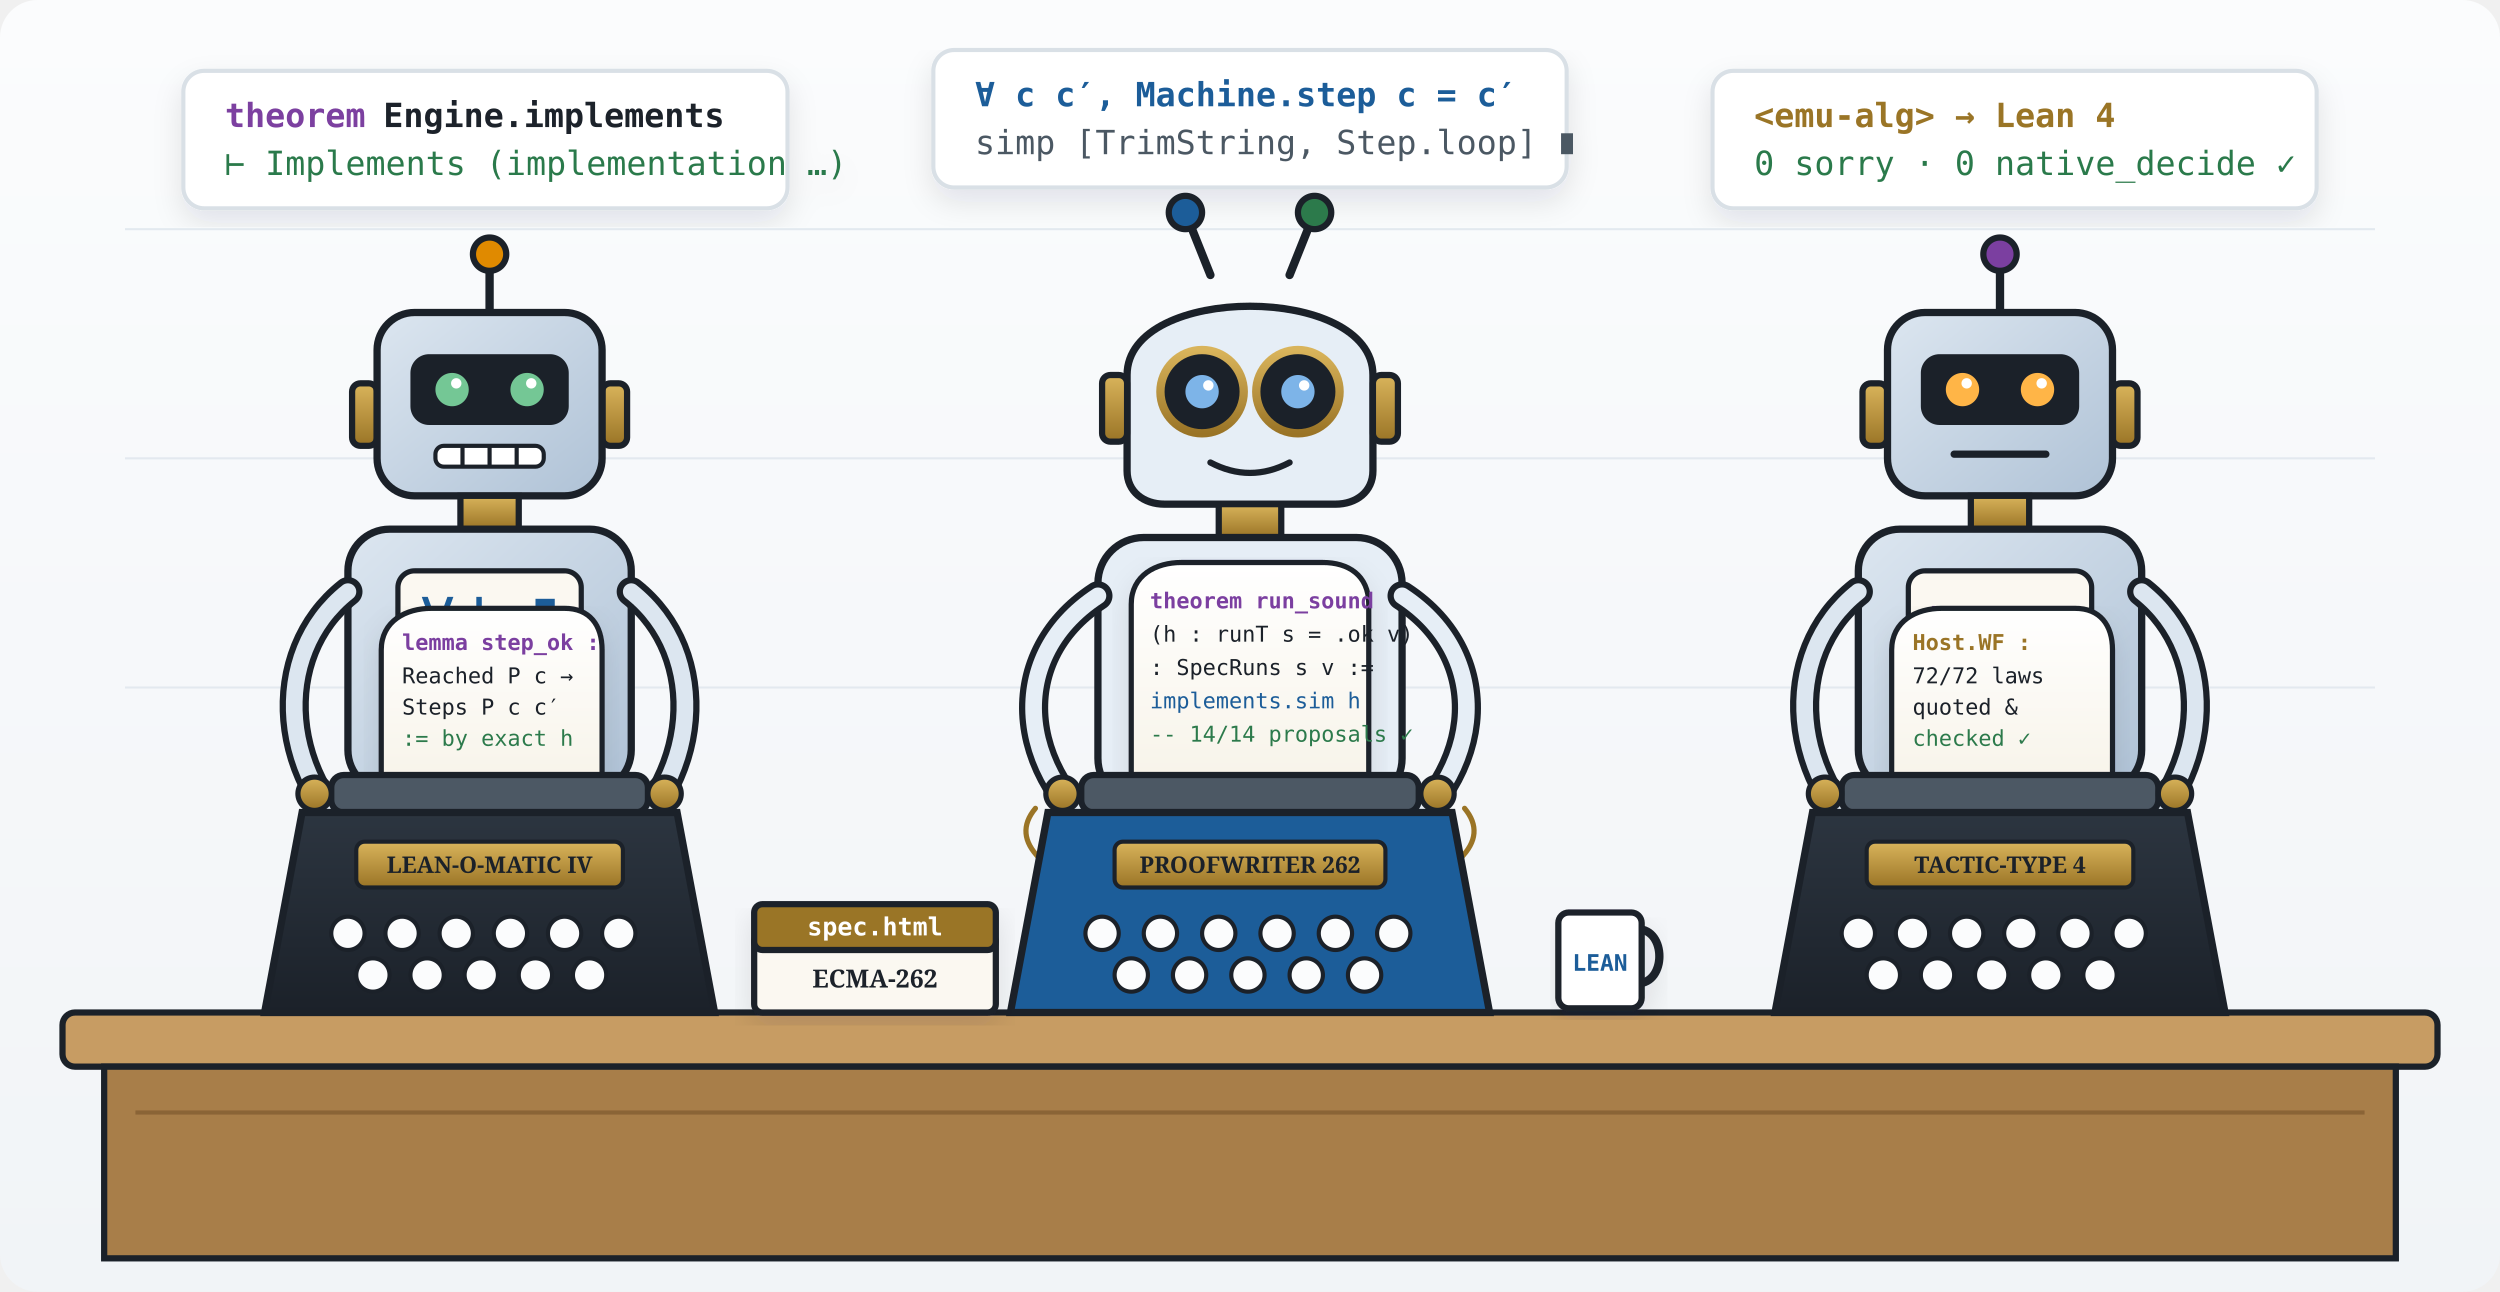
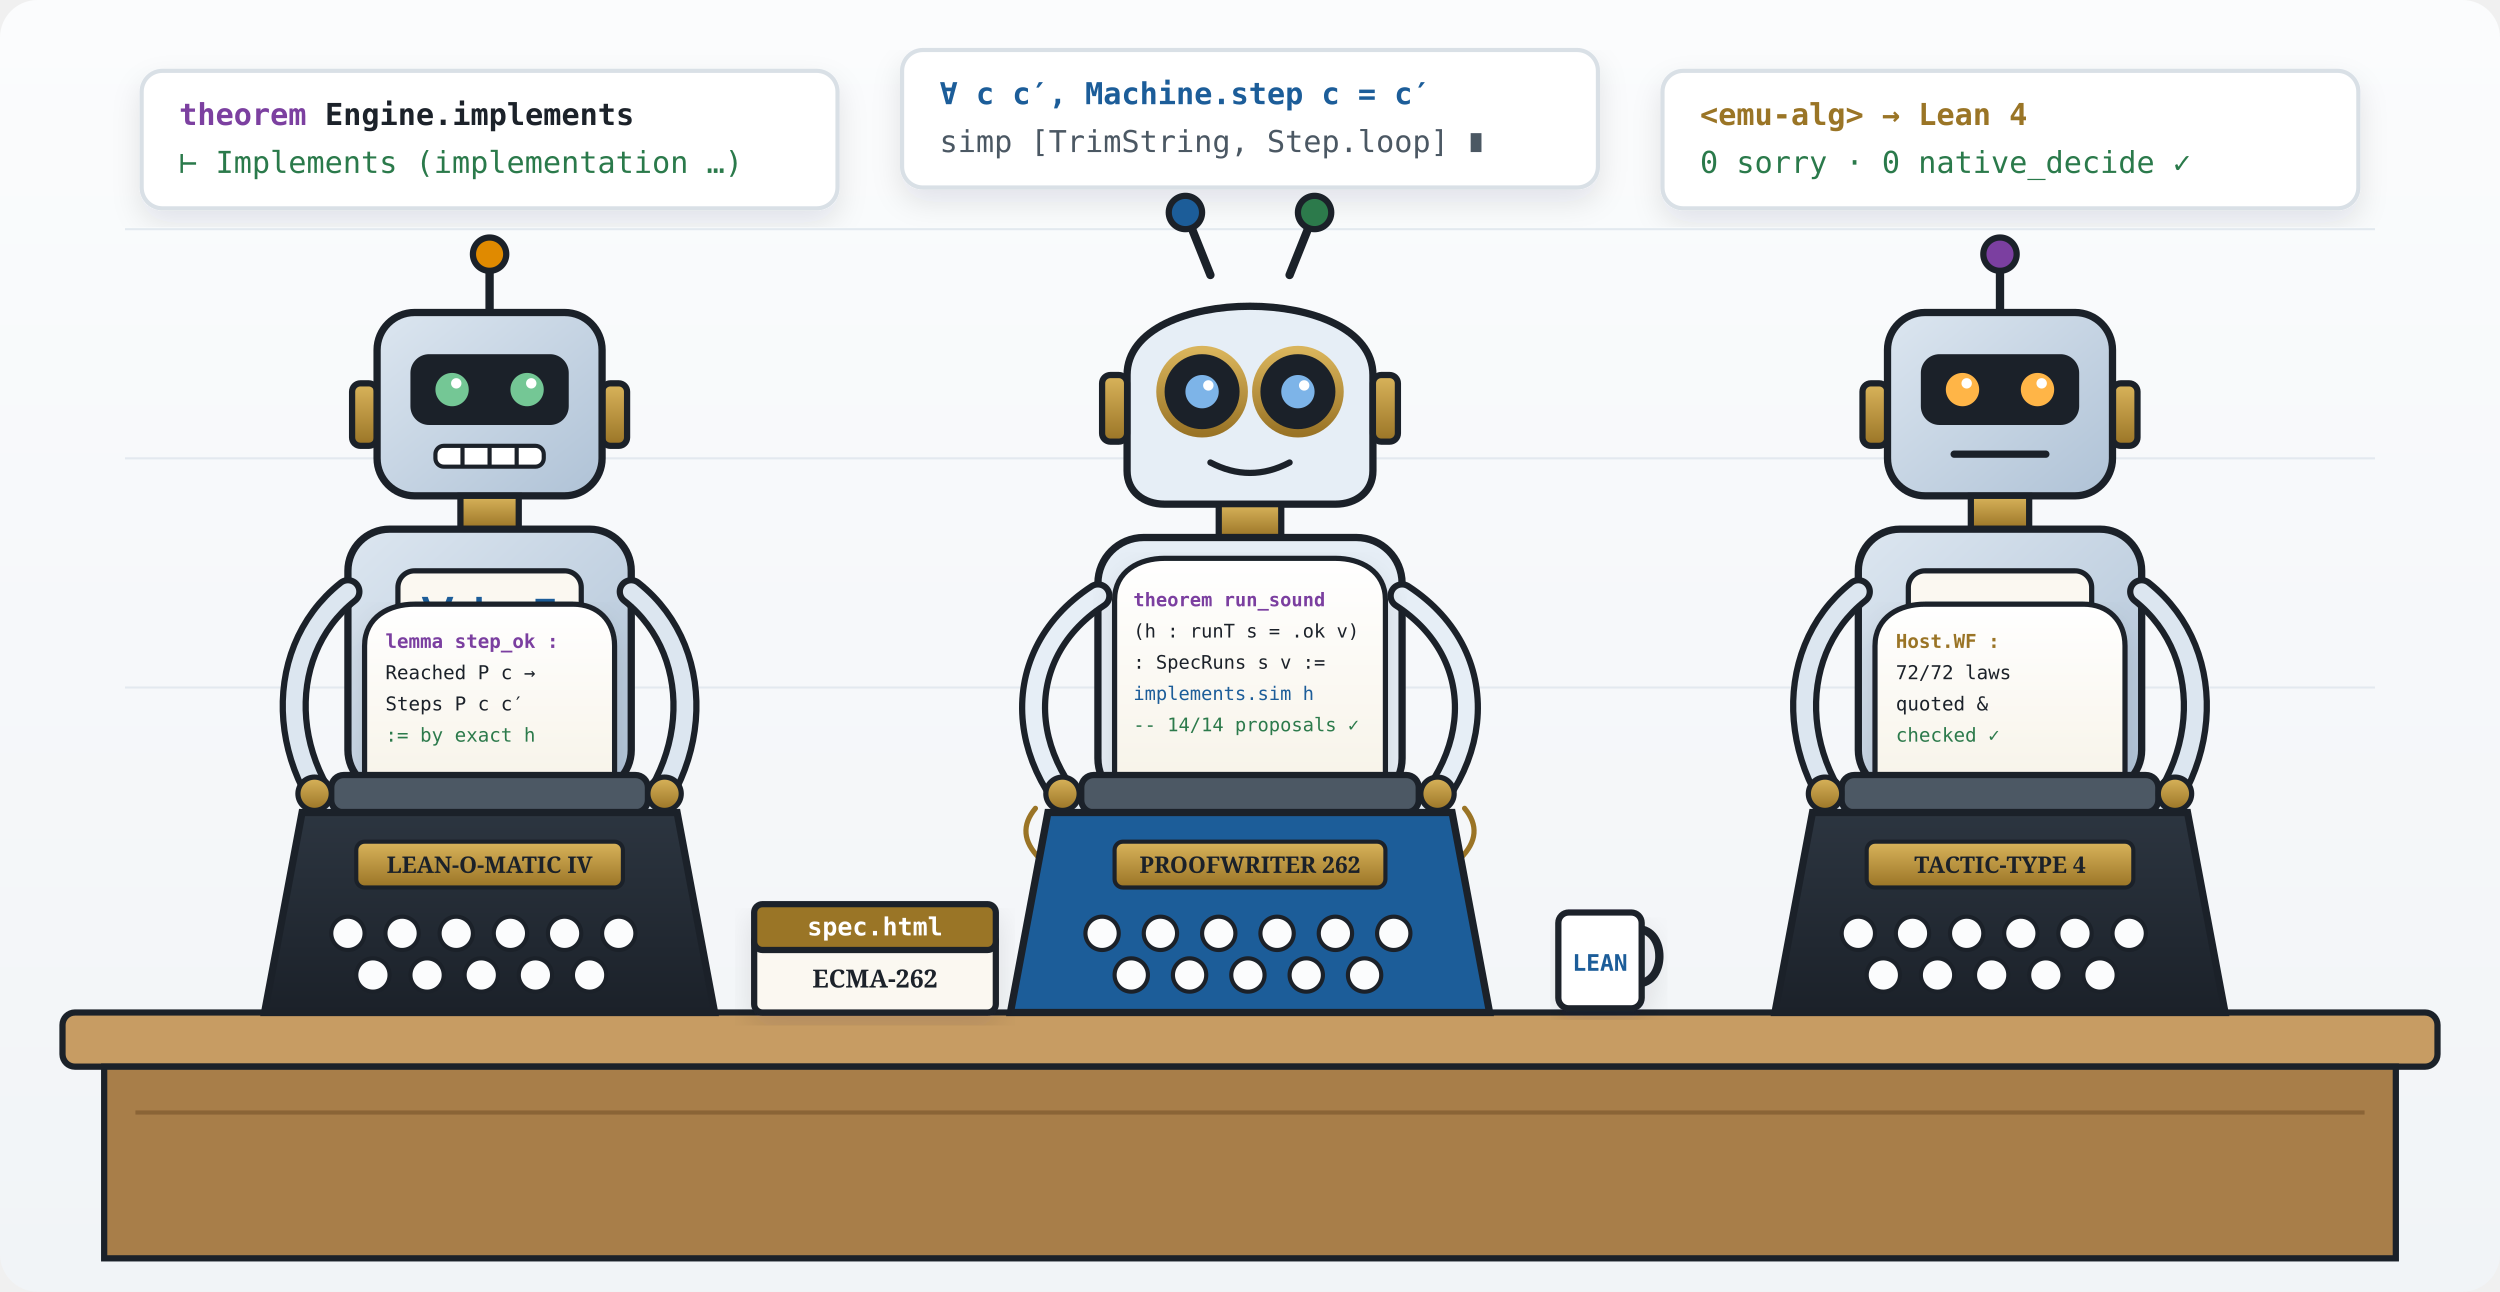
<svg xmlns="http://www.w3.org/2000/svg" viewBox="0 0 1200 620" role="img" aria-label="Three retro-futuristic robots at mechanical typewriters typing Lean 4 formal proofs from spec.html">
  <defs>
    <linearGradient id="bgGrad" x1="0" y1="0" x2="0" y2="1">
      <stop offset="0%" stop-color="#fbfcfd" />
      <stop offset="100%" stop-color="#f1f4f7" />
    </linearGradient>
    <linearGradient id="paperGrad" x1="0" y1="0" x2="0" y2="1">
      <stop offset="0%" stop-color="#ffffff" />
      <stop offset="100%" stop-color="#f7f3e8" />
    </linearGradient>
    <linearGradient id="botMetal" x1="0" y1="0" x2="1" y2="1">
      <stop offset="0%" stop-color="#dce6f0" />
      <stop offset="100%" stop-color="#afc2d6" />
    </linearGradient>
    <linearGradient id="brass" x1="0" y1="0" x2="0" y2="1">
      <stop offset="0%" stop-color="#d9b45b" />
      <stop offset="100%" stop-color="#9a7426" />
    </linearGradient>
    <linearGradient id="twBody" x1="0" y1="0" x2="0" y2="1">
      <stop offset="0%" stop-color="#2c3540" />
      <stop offset="100%" stop-color="#1b2129" />
    </linearGradient>
    <filter id="softShadow" x="-8%" y="-8%" width="116%" height="120%">
      <feDropShadow dx="0" dy="6" stdDeviation="7" flood-color="#1b2129" flood-opacity="0.10" />
    </filter>
  </defs>
  <rect width="1200" height="620" rx="18" fill="url(#bgGrad)" />
  <g stroke="#e3e9ef" stroke-width="1">
    <line x1="60" y1="110" x2="1140" y2="110" />
    <line x1="60" y1="220" x2="1140" y2="220" />
    <line x1="60" y1="330" x2="1140" y2="330" />
  </g>
-   <g filter="url(#softShadow)" font-family="Menlo, Consolas, monospace" font-size="16">
-     <rect x="88" y="34" width="290" height="66" rx="10" fill="#ffffff" stroke="#d9e0e6" stroke-width="2" />
-     <text x="108" y="61" fill="#7b3fa0" font-weight="700">theorem</text>
-     <text x="184" y="61" fill="#1b2129" font-weight="700">Engine.implements</text>
-     <text x="108" y="84" fill="#2c7a4b">⊢ Implements (implementation …)</text>
-     <rect x="448" y="24" width="304" height="66" rx="10" fill="#ffffff" stroke="#d9e0e6" stroke-width="2" />
-     <text x="468" y="51" fill="#1c5d99" font-weight="700">∀ c c′, Machine.step c = c′</text>
-     <text x="468" y="74" fill="#4c5864">simp [TrimString, Step.loop] ∎</text>
-     <rect x="822" y="34" width="290" height="66" rx="10" fill="#ffffff" stroke="#d9e0e6" stroke-width="2" />
-     <text x="842" y="61" fill="#9a7426" font-weight="700">&lt;emu-alg&gt; → Lean 4</text>
-     <text x="842" y="84" fill="#2c7a4b">0 sorry · 0 native_decide ✓</text>
+   <g filter="url(#softShadow)" font-family="Menlo, Consolas, monospace" font-size="14.5">
+     <rect x="68" y="34" width="334" height="66" rx="10" fill="#ffffff" stroke="#d9e0e6" stroke-width="2" />
+     <text x="86" y="60" fill="#7b3fa0" font-weight="700">theorem</text>
+     <text x="156" y="60" fill="#1b2129" font-weight="700">Engine.implements</text>
+     <text x="86" y="83" fill="#2c7a4b">⊢ Implements (implementation …)</text>
+     <rect x="433" y="24" width="334" height="66" rx="10" fill="#ffffff" stroke="#d9e0e6" stroke-width="2" />
+     <text x="451" y="50" fill="#1c5d99" font-weight="700">∀ c c′, Machine.step c = c′</text>
+     <text x="451" y="73" fill="#4c5864">simp [TrimString, Step.loop] ∎</text>
+     <rect x="798" y="34" width="334" height="66" rx="10" fill="#ffffff" stroke="#d9e0e6" stroke-width="2" />
+     <text x="816" y="60" fill="#9a7426" font-weight="700">&lt;emu-alg&gt; → Lean 4</text>
+     <text x="816" y="83" fill="#2c7a4b">0 sorry · 0 native_decide ✓</text>
  </g>
  <rect x="30" y="486" width="1140" height="26" rx="6" fill="#c79c63" stroke="#1b2129" stroke-width="3" />
  <rect x="50" y="512" width="1100" height="92" fill="#a87e49" stroke="#1b2129" stroke-width="3" />
  <line x1="65" y1="534" x2="1135" y2="534" stroke="#8a6436" stroke-width="2" />
  <g transform="translate(95, 118)">
    <line x1="140" y1="32" x2="140" y2="4" stroke="#1b2129" stroke-width="4" stroke-linecap="round" />
    <circle cx="140" cy="4" r="8" fill="#e08a00" stroke="#1b2129" stroke-width="3" />
    <rect x="74" y="66" width="12" height="30" rx="4" fill="url(#brass)" stroke="#1b2129" stroke-width="3" />
    <rect x="194" y="66" width="12" height="30" rx="4" fill="url(#brass)" stroke="#1b2129" stroke-width="3" />
    <rect x="86" y="32" width="108" height="88" rx="18" fill="url(#botMetal)" stroke="#1b2129" stroke-width="3.5" />
    <rect x="102" y="52" width="76" height="34" rx="9" fill="#1b2129" />
    <circle cx="122" cy="69" r="8" fill="#74c795" />
    <circle cx="158" cy="69" r="8" fill="#74c795" />
    <circle cx="124" cy="66" r="2.5" fill="#ffffff" />
    <circle cx="160" cy="66" r="2.5" fill="#ffffff" />
    <rect x="114" y="96" width="52" height="10" rx="4" fill="#ffffff" stroke="#1b2129" stroke-width="2" />
    <line x1="127" y1="96" x2="127" y2="106" stroke="#1b2129" stroke-width="2" />
    <line x1="140" y1="96" x2="140" y2="106" stroke="#1b2129" stroke-width="2" />
    <line x1="153" y1="96" x2="153" y2="106" stroke="#1b2129" stroke-width="2" />
    <rect x="126" y="120" width="28" height="16" fill="url(#brass)" stroke="#1b2129" stroke-width="3" />
    <rect x="72" y="136" width="136" height="126" rx="20" fill="url(#botMetal)" stroke="#1b2129" stroke-width="3.5" />
    <rect x="96" y="156" width="88" height="48" rx="8" fill="#fbf8f1" stroke="#1b2129" stroke-width="2.5" />
    <text x="140" y="186" text-anchor="middle" font-family="Georgia, serif" font-size="24" font-weight="700" fill="#1c5d99">∀ ⊢ ∎</text>
    <path d="M72,166 C34,196 38,258 84,292" fill="none" stroke="#1b2129" stroke-width="14" stroke-linecap="round" />
    <path d="M72,166 C34,196 38,258 84,292" fill="none" stroke="#dce6f0" stroke-width="8" stroke-linecap="round" />
    <path d="M208,166 C246,196 242,258 196,292" fill="none" stroke="#1b2129" stroke-width="14" stroke-linecap="round" />
    <path d="M208,166 C246,196 242,258 196,292" fill="none" stroke="#dce6f0" stroke-width="8" stroke-linecap="round" />
-     <path d="M88,262 L88,194 C88,180 100,174 112,174 L176,174 C188,174 194,182 194,194 L194,262 Z" fill="url(#paperGrad)" stroke="#1b2129" stroke-width="2.5" filter="url(#softShadow)" />
-     <g font-family="Menlo, monospace" font-size="10.5" fill="#1b2129">
-       <text x="98" y="194" fill="#7b3fa0" font-weight="700">lemma step_ok :</text>
-       <text x="98" y="210">  Reached P c →</text>
-       <text x="98" y="225">  Steps P c c′</text>
-       <text x="98" y="240" fill="#2c7a4b">  := by exact h</text>
+     <path d="M80,262 L80,192 C80,178 92,172 104,172 L180,172 C192,172 200,180 200,192 L200,262 Z" fill="url(#paperGrad)" stroke="#1b2129" stroke-width="2.5" filter="url(#softShadow)" />
+     <g font-family="Menlo, monospace" font-size="9.2" fill="#1b2129">
+       <text x="90" y="193" fill="#7b3fa0" font-weight="700">lemma step_ok :</text>
+       <text x="90" y="208">  Reached P c →</text>
+       <text x="90" y="223">  Steps P c c′</text>
+       <text x="90" y="238" fill="#2c7a4b">  := by exact h</text>
    </g>
    <rect x="64" y="254" width="152" height="18" rx="6" fill="#4c5864" stroke="#1b2129" stroke-width="3" />
    <circle cx="56" cy="263" r="8" fill="url(#brass)" stroke="#1b2129" stroke-width="2.5" />
    <circle cx="224" cy="263" r="8" fill="url(#brass)" stroke="#1b2129" stroke-width="2.5" />
    <path d="M50,272 L230,272 L248,368 L32,368 Z" fill="url(#twBody)" stroke="#1b2129" stroke-width="3.5" />
    <rect x="76" y="286" width="128" height="22" rx="4" fill="url(#brass)" stroke="#1b2129" stroke-width="2" />
    <text x="140" y="301" text-anchor="middle" font-family="Georgia, serif" font-size="11" font-weight="700" fill="#1b2129">LEAN-O-MATIC IV</text>
    <g fill="#fbfcfd" stroke="#1b2129" stroke-width="2">
      <circle cx="72" cy="330" r="8" />
      <circle cx="98" cy="330" r="8" />
      <circle cx="124" cy="330" r="8" />
      <circle cx="150" cy="330" r="8" />
      <circle cx="176" cy="330" r="8" />
      <circle cx="202" cy="330" r="8" />
      <circle cx="84" cy="350" r="8" />
      <circle cx="110" cy="350" r="8" />
      <circle cx="136" cy="350" r="8" />
      <circle cx="162" cy="350" r="8" />
      <circle cx="188" cy="350" r="8" />
    </g>
  </g>
  <g transform="translate(455, 102)">
    <line x1="126" y1="30" x2="114" y2="0" stroke="#1b2129" stroke-width="4" stroke-linecap="round" />
    <line x1="164" y1="30" x2="176" y2="0" stroke="#1b2129" stroke-width="4" stroke-linecap="round" />
    <circle cx="114" cy="0" r="8" fill="#1c5d99" stroke="#1b2129" stroke-width="3" />
    <circle cx="176" cy="0" r="8" fill="#2c7a4b" stroke="#1b2129" stroke-width="3" />
    <path d="M86,78 C86,34 204,34 204,78 L204,124 C204,134 196,140 186,140 L104,140 C94,140 86,134 86,124 Z" fill="#e6eef6" stroke="#1b2129" stroke-width="3.5" />
    <rect x="74" y="78" width="12" height="32" rx="4" fill="url(#brass)" stroke="#1b2129" stroke-width="3" />
    <rect x="204" y="78" width="12" height="32" rx="4" fill="url(#brass)" stroke="#1b2129" stroke-width="3" />
    <circle cx="122" cy="86" r="20" fill="#1b2129" stroke="url(#brass)" stroke-width="4" />
    <circle cx="168" cy="86" r="20" fill="#1b2129" stroke="url(#brass)" stroke-width="4" />
    <line x1="142" y1="86" x2="148" y2="86" stroke="url(#brass)" stroke-width="4" />
    <circle cx="122" cy="86" r="8" fill="#7db4e8" />
    <circle cx="168" cy="86" r="8" fill="#7db4e8" />
    <circle cx="125" cy="83" r="2.5" fill="#ffffff" />
    <circle cx="171" cy="83" r="2.5" fill="#ffffff" />
    <path d="M126,120 Q145,130 164,120" fill="none" stroke="#1b2129" stroke-width="3" stroke-linecap="round" />
    <rect x="130" y="140" width="30" height="16" fill="url(#brass)" stroke="#1b2129" stroke-width="3" />
    <rect x="72" y="156" width="146" height="128" rx="22" fill="#e6eef6" stroke="#1b2129" stroke-width="3.5" />
    <rect x="98" y="174" width="94" height="46" rx="8" fill="#e6f3ea" stroke="#2c7a4b" stroke-width="2.5" />
    <text x="145" y="203" text-anchor="middle" font-family="Menlo, monospace" font-size="17" font-weight="700" fill="#2c7a4b">Q.E.D. ✓</text>
    <path d="M72,184 C26,214 32,274 86,308" fill="none" stroke="#1b2129" stroke-width="14" stroke-linecap="round" />
    <path d="M72,184 C26,214 32,274 86,308" fill="none" stroke="#e6eef6" stroke-width="8" stroke-linecap="round" />
    <path d="M218,184 C264,214 258,274 204,308" fill="none" stroke="#1b2129" stroke-width="14" stroke-linecap="round" />
    <path d="M218,184 C264,214 258,274 204,308" fill="none" stroke="#e6eef6" stroke-width="8" stroke-linecap="round" />
    <path d="M42,286 Q32,298 44,310" fill="none" stroke="#9a7426" stroke-width="2.5" stroke-linecap="round" />
    <path d="M248,286 Q258,298 246,310" fill="none" stroke="#9a7426" stroke-width="2.5" stroke-linecap="round" />
-     <path d="M88,278 L88,188 C88,174 100,168 112,168 L180,168 C192,168 202,174 202,188 L202,278 Z" fill="url(#paperGrad)" stroke="#1b2129" stroke-width="2.5" filter="url(#softShadow)" />
-     <g font-family="Menlo, monospace" font-size="10.5" fill="#1b2129">
-       <text x="97" y="190" fill="#7b3fa0" font-weight="700">theorem run_sound</text>
-       <text x="97" y="206">  (h : runT s = .ok v)</text>
-       <text x="97" y="222">  : SpecRuns s v :=</text>
-       <text x="97" y="238" fill="#1c5d99">  implements.sim h</text>
-       <text x="97" y="254" fill="#2c7a4b">-- 14/14 proposals ✓</text>
+     <path d="M80,278 L80,186 C80,172 92,166 104,166 L186,166 C198,166 210,172 210,186 L210,278 Z" fill="url(#paperGrad)" stroke="#1b2129" stroke-width="2.5" filter="url(#softShadow)" />
+     <g font-family="Menlo, monospace" font-size="9" fill="#1b2129">
+       <text x="89" y="189" fill="#7b3fa0" font-weight="700">theorem run_sound</text>
+       <text x="89" y="204">  (h : runT s = .ok v)</text>
+       <text x="89" y="219">  : SpecRuns s v :=</text>
+       <text x="89" y="234" fill="#1c5d99">  implements.sim h</text>
+       <text x="89" y="249" fill="#2c7a4b">-- 14/14 proposals ✓</text>
    </g>
    <rect x="64" y="270" width="162" height="18" rx="6" fill="#4c5864" stroke="#1b2129" stroke-width="3" />
    <circle cx="55" cy="279" r="8" fill="url(#brass)" stroke="#1b2129" stroke-width="2.5" />
    <circle cx="235" cy="279" r="8" fill="url(#brass)" stroke="#1b2129" stroke-width="2.5" />
    <path d="M48,288 L242,288 L260,384 L30,384 Z" fill="#1c5d99" stroke="#1b2129" stroke-width="3.5" />
    <rect x="80" y="302" width="130" height="22" rx="4" fill="url(#brass)" stroke="#1b2129" stroke-width="2" />
    <text x="145" y="317" text-anchor="middle" font-family="Georgia, serif" font-size="11" font-weight="700" fill="#1b2129">PROOFWRITER 262</text>
    <g fill="#fbfcfd" stroke="#1b2129" stroke-width="2">
      <circle cx="74" cy="346" r="8" />
      <circle cx="102" cy="346" r="8" />
      <circle cx="130" cy="346" r="8" />
      <circle cx="158" cy="346" r="8" />
      <circle cx="186" cy="346" r="8" />
      <circle cx="214" cy="346" r="8" />
      <circle cx="88" cy="366" r="8" />
      <circle cx="116" cy="366" r="8" />
      <circle cx="144" cy="366" r="8" />
      <circle cx="172" cy="366" r="8" />
      <circle cx="200" cy="366" r="8" />
    </g>
  </g>
  <g transform="translate(820, 118)">
    <line x1="140" y1="32" x2="140" y2="4" stroke="#1b2129" stroke-width="4" stroke-linecap="round" />
    <circle cx="140" cy="4" r="8" fill="#7b3fa0" stroke="#1b2129" stroke-width="3" />
    <rect x="74" y="66" width="12" height="30" rx="4" fill="url(#brass)" stroke="#1b2129" stroke-width="3" />
    <rect x="194" y="66" width="12" height="30" rx="4" fill="url(#brass)" stroke="#1b2129" stroke-width="3" />
    <rect x="86" y="32" width="108" height="88" rx="18" fill="url(#botMetal)" stroke="#1b2129" stroke-width="3.5" />
    <rect x="102" y="52" width="76" height="34" rx="9" fill="#1b2129" />
    <circle cx="122" cy="69" r="8" fill="#ffb547" />
    <circle cx="158" cy="69" r="8" fill="#ffb547" />
    <circle cx="124" cy="66" r="2.5" fill="#ffffff" />
    <circle cx="160" cy="66" r="2.5" fill="#ffffff" />
    <line x1="118" y1="100" x2="162" y2="100" stroke="#1b2129" stroke-width="3.5" stroke-linecap="round" />
    <rect x="126" y="120" width="28" height="16" fill="url(#brass)" stroke="#1b2129" stroke-width="3" />
    <rect x="72" y="136" width="136" height="126" rx="20" fill="url(#botMetal)" stroke="#1b2129" stroke-width="3.5" />
    <rect x="96" y="156" width="88" height="48" rx="8" fill="#fbf8f1" stroke="#1b2129" stroke-width="2.5" />
    <text x="140" y="185" text-anchor="middle" font-family="Menlo, monospace" font-size="16" font-weight="700" fill="#7b3fa0">λ x ⇒ x</text>
    <path d="M72,166 C34,196 38,258 84,292" fill="none" stroke="#1b2129" stroke-width="14" stroke-linecap="round" />
    <path d="M72,166 C34,196 38,258 84,292" fill="none" stroke="#dce6f0" stroke-width="8" stroke-linecap="round" />
    <path d="M208,166 C246,196 242,258 196,292" fill="none" stroke="#1b2129" stroke-width="14" stroke-linecap="round" />
    <path d="M208,166 C246,196 242,258 196,292" fill="none" stroke="#dce6f0" stroke-width="8" stroke-linecap="round" />
-     <path d="M88,262 L88,194 C88,180 100,174 112,174 L176,174 C188,174 194,182 194,194 L194,262 Z" fill="url(#paperGrad)" stroke="#1b2129" stroke-width="2.5" filter="url(#softShadow)" />
-     <g font-family="Menlo, monospace" font-size="10.5" fill="#1b2129">
-       <text x="98" y="194" fill="#9a7426" font-weight="700">Host.WF :</text>
-       <text x="98" y="210">  72/72 laws</text>
-       <text x="98" y="225">  quoted &amp;</text>
-       <text x="98" y="240" fill="#2c7a4b">  checked ✓</text>
+     <path d="M80,262 L80,192 C80,178 92,172 104,172 L180,172 C192,172 200,180 200,192 L200,262 Z" fill="url(#paperGrad)" stroke="#1b2129" stroke-width="2.5" filter="url(#softShadow)" />
+     <g font-family="Menlo, monospace" font-size="9.2" fill="#1b2129">
+       <text x="90" y="193" fill="#9a7426" font-weight="700">Host.WF :</text>
+       <text x="90" y="208">  72/72 laws</text>
+       <text x="90" y="223">  quoted &amp;</text>
+       <text x="90" y="238" fill="#2c7a4b">  checked ✓</text>
    </g>
    <rect x="64" y="254" width="152" height="18" rx="6" fill="#4c5864" stroke="#1b2129" stroke-width="3" />
    <circle cx="56" cy="263" r="8" fill="url(#brass)" stroke="#1b2129" stroke-width="2.5" />
    <circle cx="224" cy="263" r="8" fill="url(#brass)" stroke="#1b2129" stroke-width="2.5" />
    <path d="M50,272 L230,272 L248,368 L32,368 Z" fill="url(#twBody)" stroke="#1b2129" stroke-width="3.5" />
    <rect x="76" y="286" width="128" height="22" rx="4" fill="url(#brass)" stroke="#1b2129" stroke-width="2" />
    <text x="140" y="301" text-anchor="middle" font-family="Georgia, serif" font-size="11" font-weight="700" fill="#1b2129">TACTIC-TYPE 4</text>
    <g fill="#fbfcfd" stroke="#1b2129" stroke-width="2">
      <circle cx="72" cy="330" r="8" />
      <circle cx="98" cy="330" r="8" />
      <circle cx="124" cy="330" r="8" />
      <circle cx="150" cy="330" r="8" />
      <circle cx="176" cy="330" r="8" />
      <circle cx="202" cy="330" r="8" />
      <circle cx="84" cy="350" r="8" />
      <circle cx="110" cy="350" r="8" />
      <circle cx="136" cy="350" r="8" />
      <circle cx="162" cy="350" r="8" />
      <circle cx="188" cy="350" r="8" />
    </g>
  </g>
  <g transform="translate(362, 434)" filter="url(#softShadow)">
    <rect x="0" y="14" width="116" height="38" rx="4" fill="#fbf8f1" stroke="#1b2129" stroke-width="3" />
    <rect x="0" y="0" width="116" height="22" rx="4" fill="#9a7426" stroke="#1b2129" stroke-width="3" />
    <text x="58" y="15" text-anchor="middle" font-family="Menlo, monospace" font-size="12" font-weight="700" fill="#ffffff">spec.html</text>
    <text x="58" y="40" text-anchor="middle" font-family="Georgia, serif" font-size="12" font-weight="700" fill="#1b2129">ECMA-262</text>
  </g>
  <g transform="translate(748, 432)" filter="url(#softShadow)">
    <path d="M38,14 C52,14 52,40 38,40" fill="none" stroke="#1b2129" stroke-width="4" />
    <rect x="0" y="6" width="40" height="46" rx="5" fill="#ffffff" stroke="#1b2129" stroke-width="3" />
    <text x="20" y="34" text-anchor="middle" font-family="Menlo, monospace" font-size="11" font-weight="700" fill="#1c5d99">LEAN</text>
  </g>
</svg>
